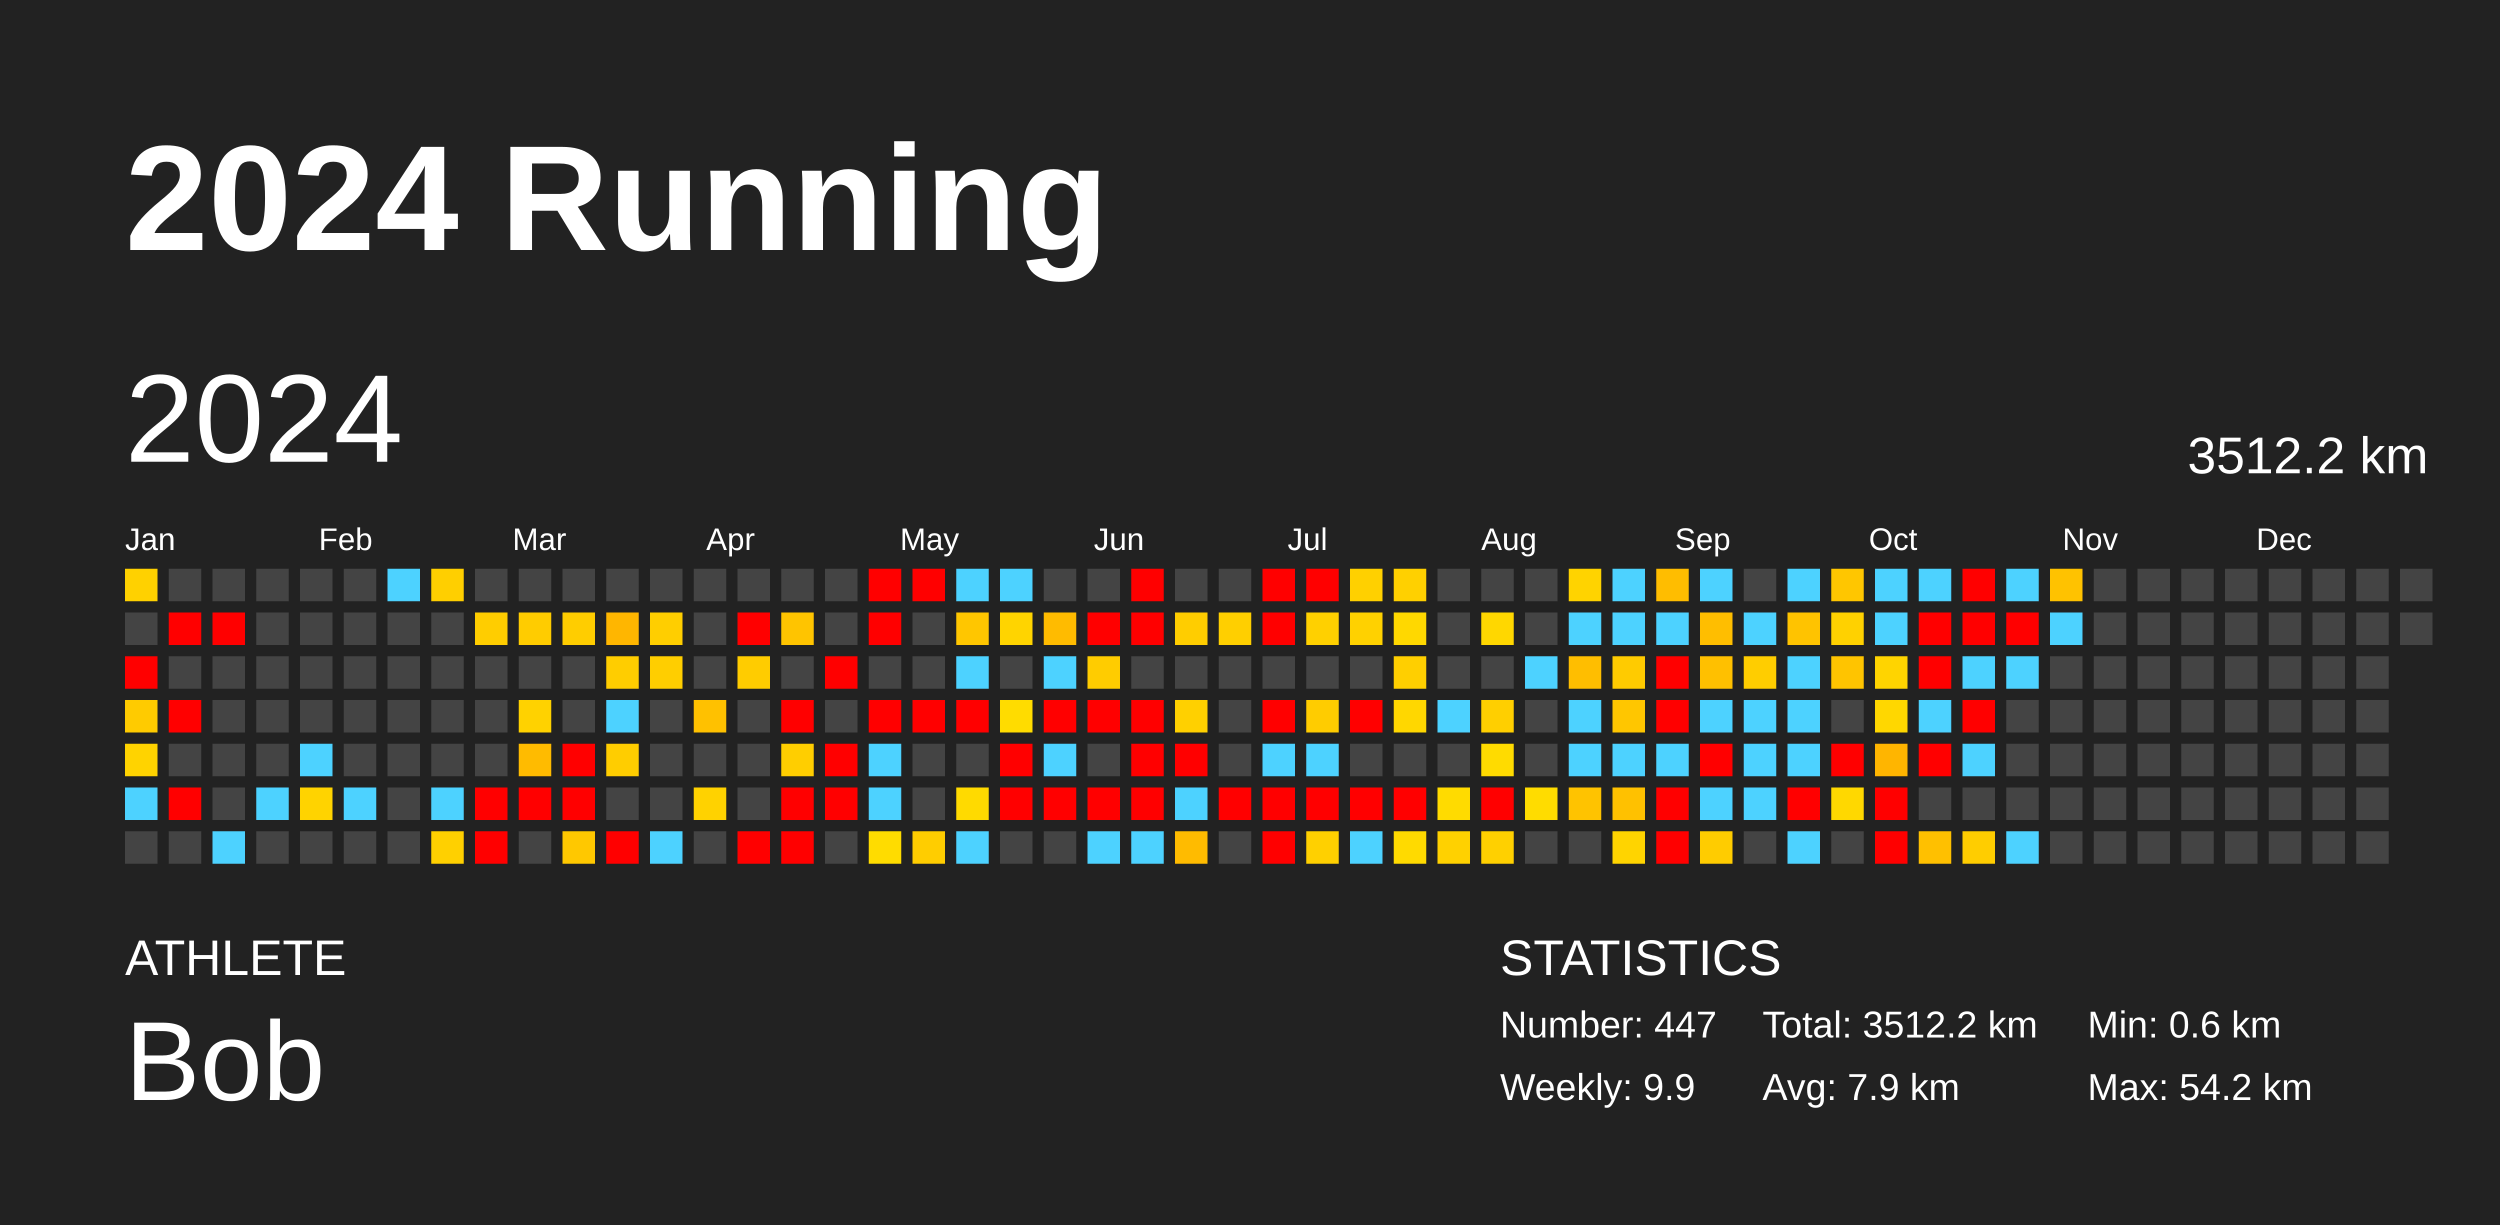
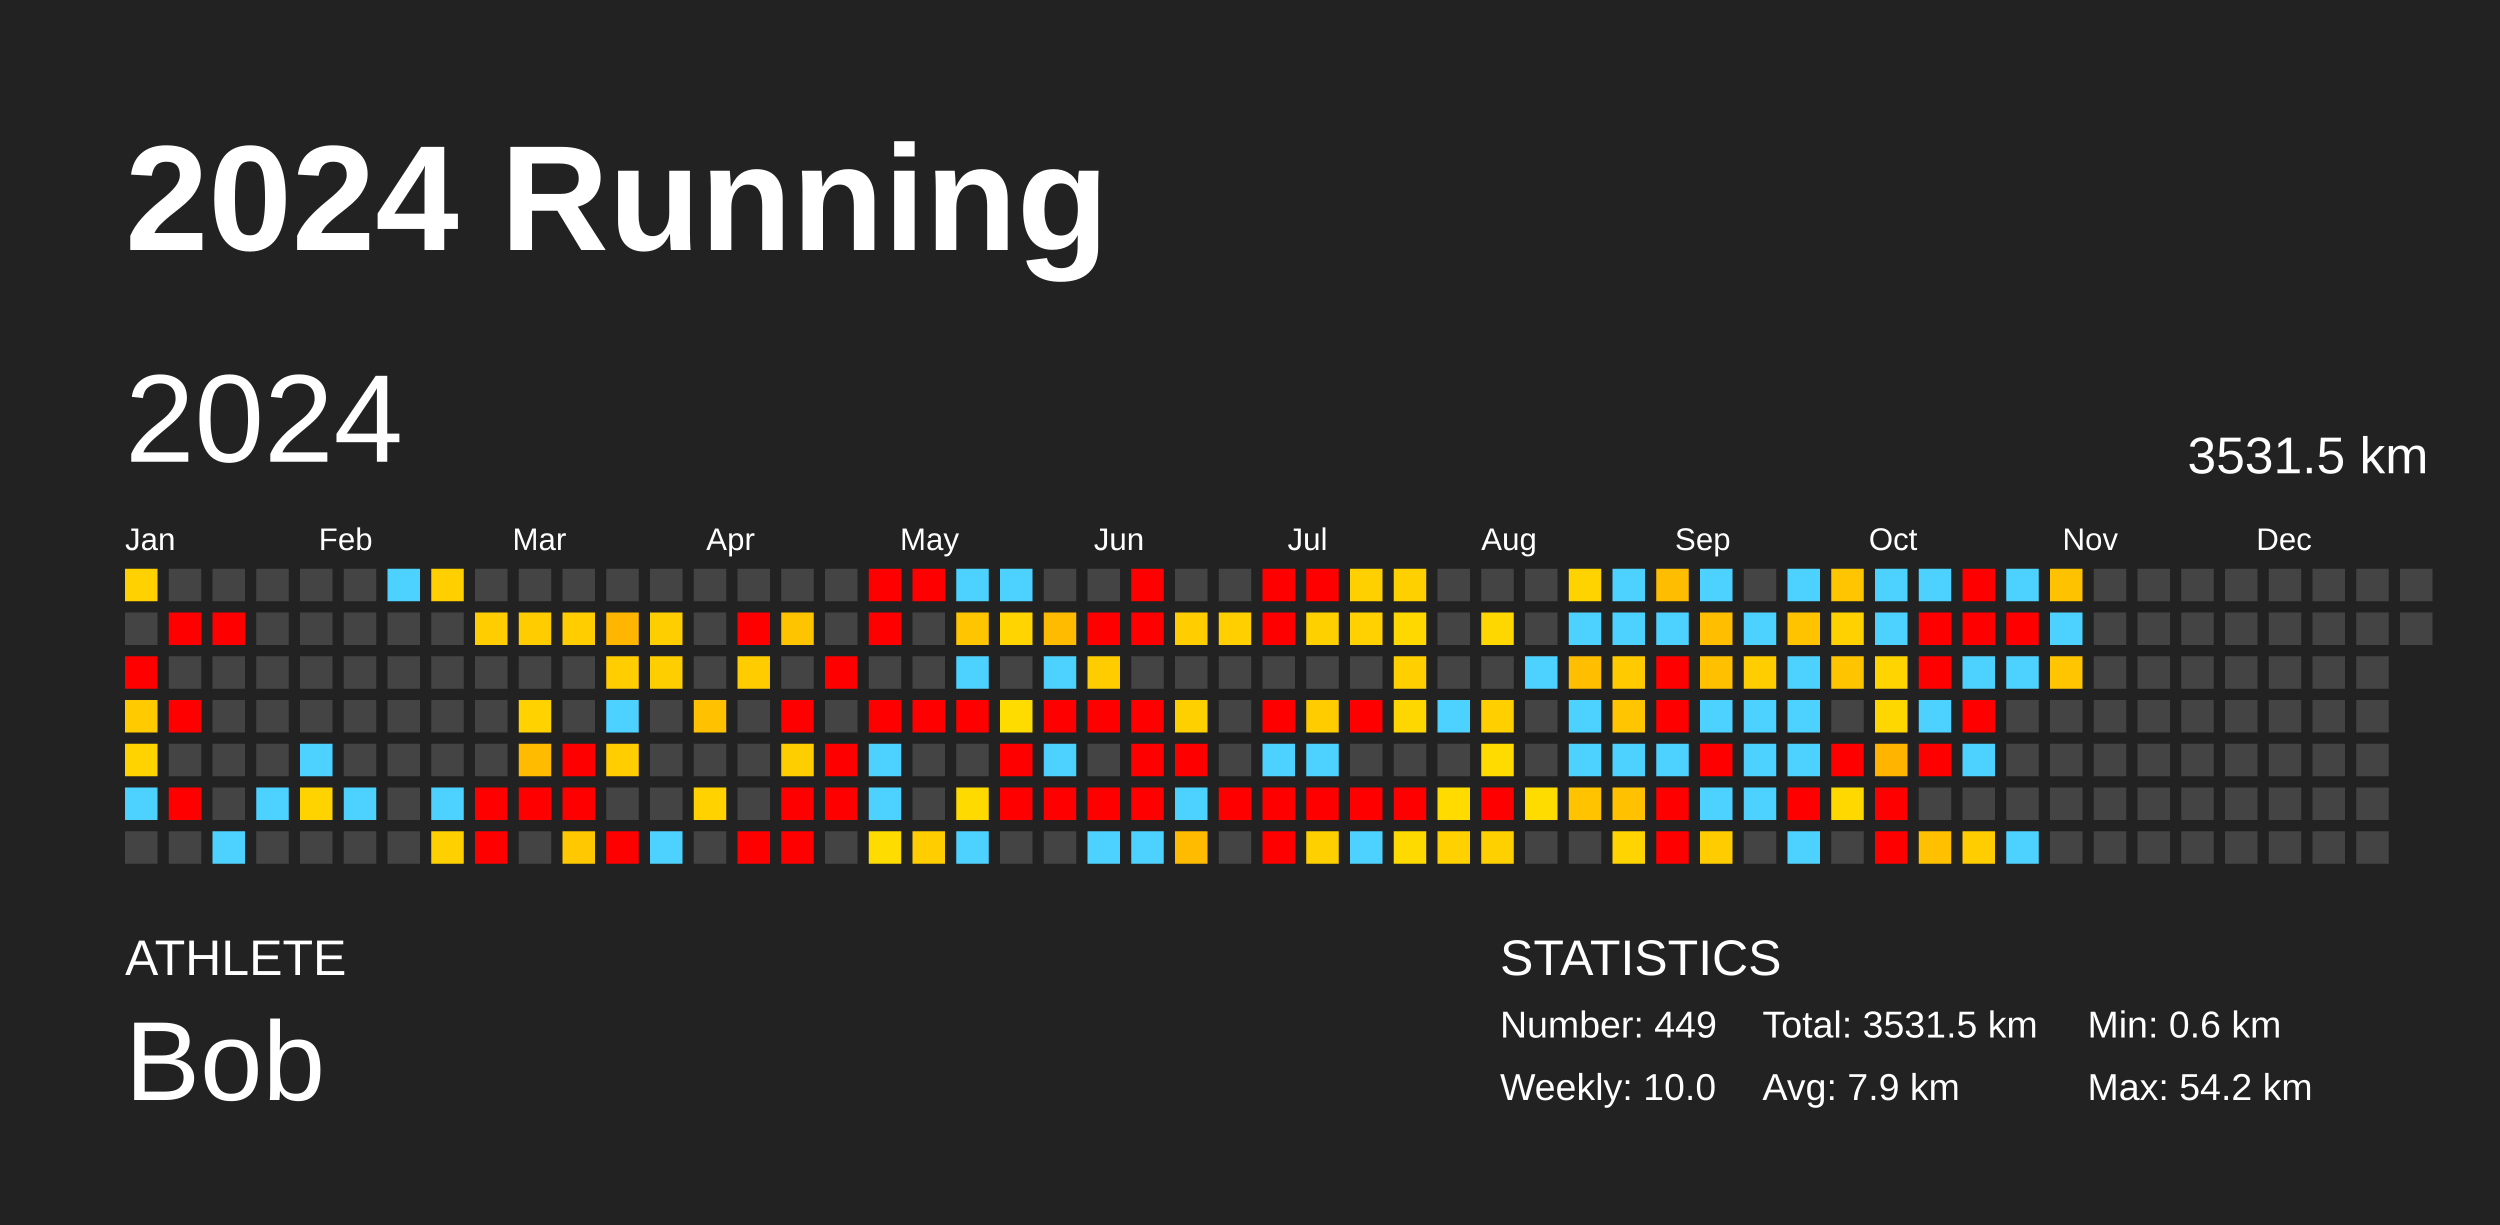
<svg xmlns="http://www.w3.org/2000/svg" baseProfile="full" height="98mm" version="1.1" viewBox="0,0,200,98" width="200mm">
  <defs />
  <rect fill="#222222" height="98" width="200" x="0" y="0" />
  <text fill="#FFFFFF" style="font-size:12px; font-family:Arial; font-weight:bold;" x="10" y="20">2024 Running</text>
  <text fill="#FFFFFF" style="font-size:4px; font-family:Arial" x="10" y="78">ATHLETE</text>
  <text fill="#FFFFFF" style="font-size:9px; font-family:Arial" x="10" y="88">Bob</text>
  <text fill="#FFFFFF" style="font-size:4px; font-family:Arial" x="120" y="78">STATISTICS</text>
-   <text fill="#FFFFFF" style="font-size:3px; font-family:Arial" x="120" y="83">Number: 447</text>
-   <text fill="#FFFFFF" style="font-size:3px; font-family:Arial" x="120" y="88">Weekly: 9.9</text>
-   <text fill="#FFFFFF" style="font-size:3px; font-family:Arial" x="141" y="83">Total: 3512.2 km</text>
+   <text fill="#FFFFFF" style="font-size:3px; font-family:Arial" x="120" y="83">Number: 449</text>
+   <text fill="#FFFFFF" style="font-size:3px; font-family:Arial" x="120" y="88">Weekly: 10.0</text>
+   <text fill="#FFFFFF" style="font-size:3px; font-family:Arial" x="141" y="83">Total: 3531.5 km</text>
  <text fill="#FFFFFF" style="font-size:3px; font-family:Arial" x="141" y="88">Avg: 7.9 km</text>
  <text fill="#FFFFFF" style="font-size:3px; font-family:Arial" x="167" y="83">Min: 0.6 km</text>
  <text fill="#FFFFFF" style="font-size:3px; font-family:Arial" x="167" y="88">Max: 54.2 km</text>
  <text dominant-baseline="hanging" fill="#FFFFFF" style="font-size:10.0px; font-family:Arial;" x="10" y="30">2024</text>
-   <text dominant-baseline="hanging" fill="#FFFFFF" style="font-size:4.125px; font-family:Arial;" x="175" y="35">3512.2 km</text>
+   <text dominant-baseline="hanging" fill="#FFFFFF" style="font-size:4.125px; font-family:Arial;" x="175" y="35">3531.5 km</text>
  <text fill="#FFFFFF" style="font-size:2.5px; font-family:Arial" x="10.0" y="44">Jan</text>
  <text fill="#FFFFFF" style="font-size:2.5px; font-family:Arial" x="25.5" y="44">Feb</text>
  <text fill="#FFFFFF" style="font-size:2.5px; font-family:Arial" x="41.0" y="44">Mar</text>
  <text fill="#FFFFFF" style="font-size:2.5px; font-family:Arial" x="56.5" y="44">Apr</text>
  <text fill="#FFFFFF" style="font-size:2.5px; font-family:Arial" x="72.0" y="44">May</text>
  <text fill="#FFFFFF" style="font-size:2.5px; font-family:Arial" x="87.5" y="44">Jun</text>
  <text fill="#FFFFFF" style="font-size:2.5px; font-family:Arial" x="103.0" y="44">Jul</text>
  <text fill="#FFFFFF" style="font-size:2.5px; font-family:Arial" x="118.5" y="44">Aug</text>
  <text fill="#FFFFFF" style="font-size:2.5px; font-family:Arial" x="134.0" y="44">Sep</text>
  <text fill="#FFFFFF" style="font-size:2.5px; font-family:Arial" x="149.5" y="44">Oct</text>
  <text fill="#FFFFFF" style="font-size:2.5px; font-family:Arial" x="165.0" y="44">Nov</text>
  <text fill="#FFFFFF" style="font-size:2.5px; font-family:Arial" x="180.5" y="44">Dec</text>
  <rect fill="#ffd100" height="2.6" width="2.6" x="10.0" y="45.5" />
  <rect fill="#444444" height="2.6" width="2.6" x="10.0" y="49.0" />
  <rect fill="red" height="2.6" width="2.6" x="10.0" y="52.5" />
  <rect fill="#ffcb00" height="2.6" width="2.6" x="10.0" y="56.0" />
  <rect fill="#ffd300" height="2.6" width="2.6" x="10.0" y="59.5" />
  <rect fill="#4dd2ff" height="2.6" width="2.6" x="10.0" y="63.0" />
  <rect fill="#444444" height="2.6" width="2.6" x="10.0" y="66.5" />
  <rect fill="#444444" height="2.6" width="2.6" x="13.5" y="45.5" />
  <rect fill="red" height="2.6" width="2.6" x="13.5" y="49.0" />
  <rect fill="#444444" height="2.6" width="2.6" x="13.5" y="52.5" />
  <rect fill="red" height="2.6" width="2.6" x="13.5" y="56.0" />
  <rect fill="#444444" height="2.6" width="2.6" x="13.5" y="59.5" />
  <rect fill="red" height="2.6" width="2.6" x="13.5" y="63.0" />
  <rect fill="#444444" height="2.6" width="2.6" x="13.5" y="66.5" />
  <rect fill="#444444" height="2.6" width="2.6" x="17.0" y="45.5" />
  <rect fill="red" height="2.6" width="2.6" x="17.0" y="49.0" />
  <rect fill="#444444" height="2.6" width="2.6" x="17.0" y="52.5" />
  <rect fill="#444444" height="2.6" width="2.6" x="17.0" y="56.0" />
  <rect fill="#444444" height="2.6" width="2.6" x="17.0" y="59.5" />
  <rect fill="#444444" height="2.6" width="2.6" x="17.0" y="63.0" />
  <rect fill="#4dd2ff" height="2.6" width="2.6" x="17.0" y="66.5" />
  <rect fill="#444444" height="2.6" width="2.6" x="20.5" y="45.5" />
  <rect fill="#444444" height="2.6" width="2.6" x="20.5" y="49.0" />
  <rect fill="#444444" height="2.6" width="2.6" x="20.5" y="52.5" />
  <rect fill="#444444" height="2.6" width="2.6" x="20.5" y="56.0" />
  <rect fill="#444444" height="2.6" width="2.6" x="20.5" y="59.5" />
  <rect fill="#4dd2ff" height="2.6" width="2.6" x="20.5" y="63.0" />
  <rect fill="#444444" height="2.6" width="2.6" x="20.5" y="66.5" />
  <rect fill="#444444" height="2.6" width="2.6" x="24.0" y="45.5" />
  <rect fill="#444444" height="2.6" width="2.6" x="24.0" y="49.0" />
  <rect fill="#444444" height="2.6" width="2.6" x="24.0" y="52.5" />
  <rect fill="#444444" height="2.6" width="2.6" x="24.0" y="56.0" />
  <rect fill="#4dd2ff" height="2.6" width="2.6" x="24.0" y="59.5" />
  <rect fill="#ffd300" height="2.6" width="2.6" x="24.0" y="63.0" />
  <rect fill="#444444" height="2.6" width="2.6" x="24.0" y="66.5" />
  <rect fill="#444444" height="2.6" width="2.6" x="27.5" y="45.5" />
  <rect fill="#444444" height="2.6" width="2.6" x="27.5" y="49.0" />
  <rect fill="#444444" height="2.6" width="2.6" x="27.5" y="52.5" />
  <rect fill="#444444" height="2.6" width="2.6" x="27.5" y="56.0" />
  <rect fill="#444444" height="2.6" width="2.6" x="27.5" y="59.5" />
  <rect fill="#4dd2ff" height="2.6" width="2.6" x="27.5" y="63.0" />
  <rect fill="#444444" height="2.6" width="2.6" x="27.5" y="66.5" />
  <rect fill="#4dd2ff" height="2.6" width="2.6" x="31.0" y="45.5" />
  <rect fill="#444444" height="2.6" width="2.6" x="31.0" y="49.0" />
  <rect fill="#444444" height="2.6" width="2.6" x="31.0" y="52.5" />
  <rect fill="#444444" height="2.6" width="2.6" x="31.0" y="56.0" />
  <rect fill="#444444" height="2.6" width="2.6" x="31.0" y="59.5" />
  <rect fill="#444444" height="2.6" width="2.6" x="31.0" y="63.0" />
  <rect fill="#444444" height="2.6" width="2.6" x="31.0" y="66.5" />
  <rect fill="#ffcf00" height="2.6" width="2.6" x="34.5" y="45.5" />
  <rect fill="#444444" height="2.6" width="2.6" x="34.5" y="49.0" />
  <rect fill="#444444" height="2.6" width="2.6" x="34.5" y="52.5" />
  <rect fill="#444444" height="2.6" width="2.6" x="34.5" y="56.0" />
  <rect fill="#444444" height="2.6" width="2.6" x="34.5" y="59.5" />
  <rect fill="#4dd2ff" height="2.6" width="2.6" x="34.5" y="63.0" />
  <rect fill="#ffd000" height="2.6" width="2.6" x="34.5" y="66.5" />
  <rect fill="#444444" height="2.6" width="2.6" x="38.0" y="45.5" />
  <rect fill="#ffcd00" height="2.6" width="2.6" x="38.0" y="49.0" />
  <rect fill="#444444" height="2.6" width="2.6" x="38.0" y="52.5" />
  <rect fill="#444444" height="2.6" width="2.6" x="38.0" y="56.0" />
  <rect fill="#444444" height="2.6" width="2.6" x="38.0" y="59.5" />
  <rect fill="red" height="2.6" width="2.6" x="38.0" y="63.0" />
  <rect fill="red" height="2.6" width="2.6" x="38.0" y="66.5" />
  <rect fill="#444444" height="2.6" width="2.6" x="41.5" y="45.5" />
  <rect fill="#ffcc00" height="2.6" width="2.6" x="41.5" y="49.0" />
  <rect fill="#444444" height="2.6" width="2.6" x="41.5" y="52.5" />
  <rect fill="#ffd200" height="2.6" width="2.6" x="41.5" y="56.0" />
  <rect fill="#ffbb00" height="2.6" width="2.6" x="41.5" y="59.5" />
  <rect fill="red" height="2.6" width="2.6" x="41.5" y="63.0" />
  <rect fill="#444444" height="2.6" width="2.6" x="41.5" y="66.5" />
  <rect fill="#444444" height="2.6" width="2.6" x="45.0" y="45.5" />
  <rect fill="#ffcd00" height="2.6" width="2.6" x="45.0" y="49.0" />
  <rect fill="#444444" height="2.6" width="2.6" x="45.0" y="52.5" />
  <rect fill="#444444" height="2.6" width="2.6" x="45.0" y="56.0" />
  <rect fill="red" height="2.6" width="2.6" x="45.0" y="59.5" />
  <rect fill="red" height="2.6" width="2.6" x="45.0" y="63.0" />
  <rect fill="#ffc800" height="2.6" width="2.6" x="45.0" y="66.5" />
  <rect fill="#444444" height="2.6" width="2.6" x="48.5" y="45.5" />
  <rect fill="#ffb600" height="2.6" width="2.6" x="48.5" y="49.0" />
  <rect fill="#ffcd00" height="2.6" width="2.6" x="48.5" y="52.5" />
  <rect fill="#4dd2ff" height="2.6" width="2.6" x="48.5" y="56.0" />
  <rect fill="#ffcd00" height="2.6" width="2.6" x="48.5" y="59.5" />
  <rect fill="#444444" height="2.6" width="2.6" x="48.5" y="63.0" />
  <rect fill="red" height="2.6" width="2.6" x="48.5" y="66.5" />
  <rect fill="#444444" height="2.6" width="2.6" x="52.0" y="45.5" />
  <rect fill="#ffce00" height="2.6" width="2.6" x="52.0" y="49.0" />
  <rect fill="#ffce00" height="2.6" width="2.6" x="52.0" y="52.5" />
  <rect fill="#444444" height="2.6" width="2.6" x="52.0" y="56.0" />
  <rect fill="#444444" height="2.6" width="2.6" x="52.0" y="59.5" />
  <rect fill="#444444" height="2.6" width="2.6" x="52.0" y="63.0" />
  <rect fill="#4dd2ff" height="2.6" width="2.6" x="52.0" y="66.5" />
  <rect fill="#444444" height="2.6" width="2.6" x="55.5" y="45.5" />
  <rect fill="#444444" height="2.6" width="2.6" x="55.5" y="49.0" />
  <rect fill="#444444" height="2.6" width="2.6" x="55.5" y="52.5" />
  <rect fill="#ffc100" height="2.6" width="2.6" x="55.5" y="56.0" />
  <rect fill="#444444" height="2.6" width="2.6" x="55.5" y="59.5" />
  <rect fill="#ffd200" height="2.6" width="2.6" x="55.5" y="63.0" />
  <rect fill="#444444" height="2.6" width="2.6" x="55.5" y="66.5" />
  <rect fill="#444444" height="2.6" width="2.6" x="59.0" y="45.5" />
  <rect fill="red" height="2.6" width="2.6" x="59.0" y="49.0" />
  <rect fill="#ffcc00" height="2.6" width="2.6" x="59.0" y="52.5" />
  <rect fill="#444444" height="2.6" width="2.6" x="59.0" y="56.0" />
  <rect fill="#444444" height="2.6" width="2.6" x="59.0" y="59.5" />
  <rect fill="#444444" height="2.6" width="2.6" x="59.0" y="63.0" />
  <rect fill="red" height="2.6" width="2.6" x="59.0" y="66.5" />
  <rect fill="#444444" height="2.6" width="2.6" x="62.5" y="45.5" />
  <rect fill="#ffc400" height="2.6" width="2.6" x="62.5" y="49.0" />
  <rect fill="#444444" height="2.6" width="2.6" x="62.5" y="52.5" />
  <rect fill="red" height="2.6" width="2.6" x="62.5" y="56.0" />
  <rect fill="#ffce00" height="2.6" width="2.6" x="62.5" y="59.5" />
  <rect fill="red" height="2.6" width="2.6" x="62.5" y="63.0" />
  <rect fill="red" height="2.6" width="2.6" x="62.5" y="66.5" />
  <rect fill="#444444" height="2.6" width="2.6" x="66.0" y="45.5" />
  <rect fill="#444444" height="2.6" width="2.6" x="66.0" y="49.0" />
  <rect fill="red" height="2.6" width="2.6" x="66.0" y="52.5" />
  <rect fill="#444444" height="2.6" width="2.6" x="66.0" y="56.0" />
  <rect fill="red" height="2.6" width="2.6" x="66.0" y="59.5" />
  <rect fill="red" height="2.6" width="2.6" x="66.0" y="63.0" />
  <rect fill="#444444" height="2.6" width="2.6" x="66.0" y="66.5" />
  <rect fill="red" height="2.6" width="2.6" x="69.5" y="45.5" />
  <rect fill="red" height="2.6" width="2.6" x="69.5" y="49.0" />
  <rect fill="#444444" height="2.6" width="2.6" x="69.5" y="52.5" />
  <rect fill="red" height="2.6" width="2.6" x="69.5" y="56.0" />
  <rect fill="#4dd2ff" height="2.6" width="2.6" x="69.5" y="59.5" />
  <rect fill="#4dd2ff" height="2.6" width="2.6" x="69.5" y="63.0" />
  <rect fill="#ffdc00" height="2.6" width="2.6" x="69.5" y="66.5" />
  <rect fill="red" height="2.6" width="2.6" x="73.0" y="45.5" />
  <rect fill="#444444" height="2.6" width="2.6" x="73.0" y="49.0" />
  <rect fill="#444444" height="2.6" width="2.6" x="73.0" y="52.5" />
  <rect fill="red" height="2.6" width="2.6" x="73.0" y="56.0" />
  <rect fill="#444444" height="2.6" width="2.6" x="73.0" y="59.5" />
  <rect fill="#444444" height="2.6" width="2.6" x="73.0" y="63.0" />
  <rect fill="#ffcd00" height="2.6" width="2.6" x="73.0" y="66.5" />
  <rect fill="#4dd2ff" height="2.6" width="2.6" x="76.5" y="45.5" />
  <rect fill="#ffc600" height="2.6" width="2.6" x="76.5" y="49.0" />
  <rect fill="#4dd2ff" height="2.6" width="2.6" x="76.5" y="52.5" />
  <rect fill="red" height="2.6" width="2.6" x="76.5" y="56.0" />
  <rect fill="#444444" height="2.6" width="2.6" x="76.5" y="59.5" />
  <rect fill="#ffda00" height="2.6" width="2.6" x="76.5" y="63.0" />
  <rect fill="#4dd2ff" height="2.6" width="2.6" x="76.5" y="66.5" />
  <rect fill="#4dd2ff" height="2.6" width="2.6" x="80.0" y="45.5" />
  <rect fill="#ffd400" height="2.6" width="2.6" x="80.0" y="49.0" />
  <rect fill="#444444" height="2.6" width="2.6" x="80.0" y="52.5" />
  <rect fill="#ffdc00" height="2.6" width="2.6" x="80.0" y="56.0" />
  <rect fill="red" height="2.6" width="2.6" x="80.0" y="59.5" />
  <rect fill="red" height="2.6" width="2.6" x="80.0" y="63.0" />
  <rect fill="#444444" height="2.6" width="2.6" x="80.0" y="66.5" />
  <rect fill="#444444" height="2.6" width="2.6" x="83.5" y="45.5" />
  <rect fill="#ffbb00" height="2.6" width="2.6" x="83.5" y="49.0" />
  <rect fill="#4dd2ff" height="2.6" width="2.6" x="83.5" y="52.5" />
  <rect fill="red" height="2.6" width="2.6" x="83.5" y="56.0" />
  <rect fill="#4dd2ff" height="2.6" width="2.6" x="83.5" y="59.5" />
  <rect fill="red" height="2.6" width="2.6" x="83.5" y="63.0" />
  <rect fill="#444444" height="2.6" width="2.6" x="83.5" y="66.5" />
  <rect fill="#444444" height="2.6" width="2.6" x="87.0" y="45.5" />
  <rect fill="red" height="2.6" width="2.6" x="87.0" y="49.0" />
  <rect fill="#ffcc00" height="2.6" width="2.6" x="87.0" y="52.5" />
  <rect fill="red" height="2.6" width="2.6" x="87.0" y="56.0" />
  <rect fill="#444444" height="2.6" width="2.6" x="87.0" y="59.5" />
  <rect fill="red" height="2.6" width="2.6" x="87.0" y="63.0" />
  <rect fill="#4dd2ff" height="2.6" width="2.6" x="87.0" y="66.5" />
  <rect fill="red" height="2.6" width="2.6" x="90.5" y="45.5" />
  <rect fill="red" height="2.6" width="2.6" x="90.5" y="49.0" />
  <rect fill="#444444" height="2.6" width="2.6" x="90.5" y="52.5" />
  <rect fill="red" height="2.6" width="2.6" x="90.5" y="56.0" />
  <rect fill="red" height="2.6" width="2.6" x="90.5" y="59.5" />
  <rect fill="red" height="2.6" width="2.6" x="90.5" y="63.0" />
  <rect fill="#4dd2ff" height="2.6" width="2.6" x="90.5" y="66.5" />
  <rect fill="#444444" height="2.6" width="2.6" x="94.0" y="45.5" />
  <rect fill="#ffcd00" height="2.6" width="2.6" x="94.0" y="49.0" />
  <rect fill="#444444" height="2.6" width="2.6" x="94.0" y="52.5" />
  <rect fill="#ffd000" height="2.6" width="2.6" x="94.0" y="56.0" />
  <rect fill="red" height="2.6" width="2.6" x="94.0" y="59.5" />
  <rect fill="#4dd2ff" height="2.6" width="2.6" x="94.0" y="63.0" />
  <rect fill="#ffbb00" height="2.6" width="2.6" x="94.0" y="66.5" />
  <rect fill="#444444" height="2.6" width="2.6" x="97.5" y="45.5" />
  <rect fill="#ffcf00" height="2.6" width="2.6" x="97.5" y="49.0" />
  <rect fill="#444444" height="2.6" width="2.6" x="97.5" y="52.5" />
  <rect fill="#444444" height="2.6" width="2.6" x="97.5" y="56.0" />
  <rect fill="#444444" height="2.6" width="2.6" x="97.5" y="59.5" />
  <rect fill="red" height="2.6" width="2.6" x="97.5" y="63.0" />
  <rect fill="#444444" height="2.6" width="2.6" x="97.5" y="66.5" />
  <rect fill="red" height="2.6" width="2.6" x="101.0" y="45.5" />
  <rect fill="red" height="2.6" width="2.6" x="101.0" y="49.0" />
  <rect fill="#444444" height="2.6" width="2.6" x="101.0" y="52.5" />
  <rect fill="red" height="2.6" width="2.6" x="101.0" y="56.0" />
  <rect fill="#4dd2ff" height="2.6" width="2.6" x="101.0" y="59.5" />
  <rect fill="red" height="2.6" width="2.6" x="101.0" y="63.0" />
  <rect fill="red" height="2.6" width="2.6" x="101.0" y="66.5" />
  <rect fill="red" height="2.6" width="2.6" x="104.5" y="45.5" />
  <rect fill="#ffd000" height="2.6" width="2.6" x="104.5" y="49.0" />
  <rect fill="#444444" height="2.6" width="2.6" x="104.5" y="52.5" />
  <rect fill="#ffcc00" height="2.6" width="2.6" x="104.5" y="56.0" />
  <rect fill="#4dd2ff" height="2.6" width="2.6" x="104.5" y="59.5" />
  <rect fill="red" height="2.6" width="2.6" x="104.5" y="63.0" />
  <rect fill="#ffd000" height="2.6" width="2.6" x="104.5" y="66.5" />
  <rect fill="#ffd000" height="2.6" width="2.6" x="108.0" y="45.5" />
  <rect fill="#ffd100" height="2.6" width="2.6" x="108.0" y="49.0" />
  <rect fill="#444444" height="2.6" width="2.6" x="108.0" y="52.5" />
  <rect fill="red" height="2.6" width="2.6" x="108.0" y="56.0" />
  <rect fill="#444444" height="2.6" width="2.6" x="108.0" y="59.5" />
  <rect fill="red" height="2.6" width="2.6" x="108.0" y="63.0" />
  <rect fill="#4dd2ff" height="2.6" width="2.6" x="108.0" y="66.5" />
  <rect fill="#ffd000" height="2.6" width="2.6" x="111.5" y="45.5" />
  <rect fill="#ffd800" height="2.6" width="2.6" x="111.5" y="49.0" />
  <rect fill="#ffcf00" height="2.6" width="2.6" x="111.5" y="52.5" />
  <rect fill="#ffd700" height="2.6" width="2.6" x="111.5" y="56.0" />
  <rect fill="#444444" height="2.6" width="2.6" x="111.5" y="59.5" />
  <rect fill="red" height="2.6" width="2.6" x="111.5" y="63.0" />
  <rect fill="#ffda00" height="2.6" width="2.6" x="111.5" y="66.5" />
  <rect fill="#444444" height="2.6" width="2.6" x="115.0" y="45.5" />
  <rect fill="#444444" height="2.6" width="2.6" x="115.0" y="49.0" />
  <rect fill="#444444" height="2.6" width="2.6" x="115.0" y="52.5" />
  <rect fill="#4dd2ff" height="2.6" width="2.6" x="115.0" y="56.0" />
  <rect fill="#444444" height="2.6" width="2.6" x="115.0" y="59.5" />
  <rect fill="#ffdb00" height="2.6" width="2.6" x="115.0" y="63.0" />
  <rect fill="#ffd100" height="2.6" width="2.6" x="115.0" y="66.5" />
  <rect fill="#444444" height="2.6" width="2.6" x="118.5" y="45.5" />
  <rect fill="#ffd700" height="2.6" width="2.6" x="118.5" y="49.0" />
  <rect fill="#444444" height="2.6" width="2.6" x="118.5" y="52.5" />
  <rect fill="#ffcf00" height="2.6" width="2.6" x="118.5" y="56.0" />
  <rect fill="#ffdb00" height="2.6" width="2.6" x="118.5" y="59.5" />
  <rect fill="red" height="2.6" width="2.6" x="118.5" y="63.0" />
  <rect fill="#ffd000" height="2.6" width="2.6" x="118.5" y="66.5" />
  <rect fill="#444444" height="2.6" width="2.6" x="122.0" y="45.5" />
  <rect fill="#444444" height="2.6" width="2.6" x="122.0" y="49.0" />
  <rect fill="#4dd2ff" height="2.6" width="2.6" x="122.0" y="52.5" />
  <rect fill="#444444" height="2.6" width="2.6" x="122.0" y="56.0" />
  <rect fill="#444444" height="2.6" width="2.6" x="122.0" y="59.5" />
  <rect fill="#ffdc00" height="2.6" width="2.6" x="122.0" y="63.0" />
  <rect fill="#444444" height="2.6" width="2.6" x="122.0" y="66.5" />
  <rect fill="#ffd300" height="2.6" width="2.6" x="125.5" y="45.5" />
  <rect fill="#4dd2ff" height="2.6" width="2.6" x="125.5" y="49.0" />
  <rect fill="#ffbe00" height="2.6" width="2.6" x="125.5" y="52.5" />
  <rect fill="#4dd2ff" height="2.6" width="2.6" x="125.5" y="56.0" />
  <rect fill="#4dd2ff" height="2.6" width="2.6" x="125.5" y="59.5" />
  <rect fill="#ffc300" height="2.6" width="2.6" x="125.5" y="63.0" />
  <rect fill="#444444" height="2.6" width="2.6" x="125.5" y="66.5" />
  <rect fill="#4dd2ff" height="2.6" width="2.6" x="129.0" y="45.5" />
  <rect fill="#4dd2ff" height="2.6" width="2.6" x="129.0" y="49.0" />
  <rect fill="#ffcb00" height="2.6" width="2.6" x="129.0" y="52.5" />
  <rect fill="#ffc600" height="2.6" width="2.6" x="129.0" y="56.0" />
  <rect fill="#4dd2ff" height="2.6" width="2.6" x="129.0" y="59.5" />
  <rect fill="#ffc100" height="2.6" width="2.6" x="129.0" y="63.0" />
  <rect fill="#ffd400" height="2.6" width="2.6" x="129.0" y="66.5" />
  <rect fill="#ffbd00" height="2.6" width="2.6" x="132.5" y="45.5" />
  <rect fill="#4dd2ff" height="2.6" width="2.6" x="132.5" y="49.0" />
  <rect fill="red" height="2.6" width="2.6" x="132.5" y="52.5" />
  <rect fill="red" height="2.6" width="2.6" x="132.5" y="56.0" />
  <rect fill="#4dd2ff" height="2.6" width="2.6" x="132.5" y="59.5" />
  <rect fill="red" height="2.6" width="2.6" x="132.5" y="63.0" />
  <rect fill="red" height="2.6" width="2.6" x="132.5" y="66.5" />
  <rect fill="#4dd2ff" height="2.6" width="2.6" x="136.0" y="45.5" />
  <rect fill="#ffbe00" height="2.6" width="2.6" x="136.0" y="49.0" />
  <rect fill="#ffc000" height="2.6" width="2.6" x="136.0" y="52.5" />
  <rect fill="#4dd2ff" height="2.6" width="2.6" x="136.0" y="56.0" />
  <rect fill="red" height="2.6" width="2.6" x="136.0" y="59.5" />
  <rect fill="#4dd2ff" height="2.6" width="2.6" x="136.0" y="63.0" />
  <rect fill="#ffcc00" height="2.6" width="2.6" x="136.0" y="66.5" />
  <rect fill="#444444" height="2.6" width="2.6" x="139.5" y="45.5" />
  <rect fill="#4dd2ff" height="2.6" width="2.6" x="139.5" y="49.0" />
  <rect fill="#ffcd00" height="2.6" width="2.6" x="139.5" y="52.5" />
  <rect fill="#4dd2ff" height="2.6" width="2.6" x="139.5" y="56.0" />
  <rect fill="#4dd2ff" height="2.6" width="2.6" x="139.5" y="59.5" />
  <rect fill="#4dd2ff" height="2.6" width="2.6" x="139.5" y="63.0" />
  <rect fill="#444444" height="2.6" width="2.6" x="139.5" y="66.5" />
  <rect fill="#4dd2ff" height="2.6" width="2.6" x="143.0" y="45.5" />
  <rect fill="#ffc300" height="2.6" width="2.6" x="143.0" y="49.0" />
  <rect fill="#4dd2ff" height="2.6" width="2.6" x="143.0" y="52.5" />
  <rect fill="#4dd2ff" height="2.6" width="2.6" x="143.0" y="56.0" />
  <rect fill="#4dd2ff" height="2.6" width="2.6" x="143.0" y="59.5" />
  <rect fill="red" height="2.6" width="2.6" x="143.0" y="63.0" />
  <rect fill="#4dd2ff" height="2.6" width="2.6" x="143.0" y="66.5" />
  <rect fill="#ffc600" height="2.6" width="2.6" x="146.5" y="45.5" />
  <rect fill="#ffd100" height="2.6" width="2.6" x="146.5" y="49.0" />
  <rect fill="#ffc400" height="2.6" width="2.6" x="146.5" y="52.5" />
  <rect fill="#444444" height="2.6" width="2.6" x="146.5" y="56.0" />
  <rect fill="red" height="2.6" width="2.6" x="146.5" y="59.5" />
  <rect fill="#ffd800" height="2.6" width="2.6" x="146.5" y="63.0" />
  <rect fill="#444444" height="2.6" width="2.6" x="146.5" y="66.5" />
  <rect fill="#4dd2ff" height="2.6" width="2.6" x="150.0" y="45.5" />
  <rect fill="#4dd2ff" height="2.6" width="2.6" x="150.0" y="49.0" />
  <rect fill="#ffd400" height="2.6" width="2.6" x="150.0" y="52.5" />
  <rect fill="#ffd700" height="2.6" width="2.6" x="150.0" y="56.0" />
  <rect fill="#ffb500" height="2.6" width="2.6" x="150.0" y="59.5" />
  <rect fill="red" height="2.6" width="2.6" x="150.0" y="63.0" />
  <rect fill="red" height="2.6" width="2.6" x="150.0" y="66.5" />
  <rect fill="#4dd2ff" height="2.6" width="2.6" x="153.5" y="45.5" />
  <rect fill="red" height="2.6" width="2.6" x="153.5" y="49.0" />
  <rect fill="red" height="2.6" width="2.6" x="153.5" y="52.5" />
  <rect fill="#4dd2ff" height="2.6" width="2.6" x="153.5" y="56.0" />
  <rect fill="red" height="2.6" width="2.6" x="153.5" y="59.5" />
  <rect fill="#444444" height="2.6" width="2.6" x="153.5" y="63.0" />
  <rect fill="#ffc000" height="2.6" width="2.6" x="153.5" y="66.5" />
  <rect fill="red" height="2.6" width="2.6" x="157.0" y="45.5" />
  <rect fill="red" height="2.6" width="2.6" x="157.0" y="49.0" />
  <rect fill="#4dd2ff" height="2.6" width="2.6" x="157.0" y="52.5" />
  <rect fill="red" height="2.6" width="2.6" x="157.0" y="56.0" />
  <rect fill="#4dd2ff" height="2.6" width="2.6" x="157.0" y="59.5" />
  <rect fill="#444444" height="2.6" width="2.6" x="157.0" y="63.0" />
  <rect fill="#ffcd00" height="2.6" width="2.6" x="157.0" y="66.5" />
  <rect fill="#4dd2ff" height="2.6" width="2.6" x="160.5" y="45.5" />
  <rect fill="red" height="2.6" width="2.6" x="160.5" y="49.0" />
  <rect fill="#4dd2ff" height="2.6" width="2.6" x="160.5" y="52.5" />
  <rect fill="#444444" height="2.6" width="2.6" x="160.5" y="56.0" />
  <rect fill="#444444" height="2.6" width="2.6" x="160.5" y="59.5" />
  <rect fill="#444444" height="2.6" width="2.6" x="160.5" y="63.0" />
  <rect fill="#4dd2ff" height="2.6" width="2.6" x="160.5" y="66.5" />
  <rect fill="#ffc200" height="2.6" width="2.6" x="164.0" y="45.5" />
  <rect fill="#4dd2ff" height="2.6" width="2.6" x="164.0" y="49.0" />
-   <rect fill="#444444" height="2.6" width="2.6" x="164.0" y="52.5" />
+   <rect fill="#ffc600" height="2.6" width="2.6" x="164.0" y="52.5" />
  <rect fill="#444444" height="2.6" width="2.6" x="164.0" y="56.0" />
  <rect fill="#444444" height="2.6" width="2.6" x="164.0" y="59.5" />
  <rect fill="#444444" height="2.6" width="2.6" x="164.0" y="63.0" />
  <rect fill="#444444" height="2.6" width="2.6" x="164.0" y="66.5" />
  <rect fill="#444444" height="2.6" width="2.6" x="167.5" y="45.5" />
  <rect fill="#444444" height="2.6" width="2.6" x="167.5" y="49.0" />
  <rect fill="#444444" height="2.6" width="2.6" x="167.5" y="52.5" />
  <rect fill="#444444" height="2.6" width="2.6" x="167.5" y="56.0" />
  <rect fill="#444444" height="2.6" width="2.6" x="167.5" y="59.5" />
  <rect fill="#444444" height="2.6" width="2.6" x="167.5" y="63.0" />
  <rect fill="#444444" height="2.6" width="2.6" x="167.5" y="66.5" />
  <rect fill="#444444" height="2.6" width="2.6" x="171.0" y="45.5" />
  <rect fill="#444444" height="2.6" width="2.6" x="171.0" y="49.0" />
  <rect fill="#444444" height="2.6" width="2.6" x="171.0" y="52.5" />
  <rect fill="#444444" height="2.6" width="2.6" x="171.0" y="56.0" />
  <rect fill="#444444" height="2.6" width="2.6" x="171.0" y="59.5" />
  <rect fill="#444444" height="2.6" width="2.6" x="171.0" y="63.0" />
  <rect fill="#444444" height="2.6" width="2.6" x="171.0" y="66.5" />
  <rect fill="#444444" height="2.6" width="2.6" x="174.5" y="45.5" />
  <rect fill="#444444" height="2.6" width="2.6" x="174.5" y="49.0" />
  <rect fill="#444444" height="2.6" width="2.6" x="174.5" y="52.5" />
  <rect fill="#444444" height="2.6" width="2.6" x="174.5" y="56.0" />
  <rect fill="#444444" height="2.6" width="2.6" x="174.5" y="59.5" />
  <rect fill="#444444" height="2.6" width="2.6" x="174.5" y="63.0" />
  <rect fill="#444444" height="2.6" width="2.6" x="174.5" y="66.5" />
  <rect fill="#444444" height="2.6" width="2.6" x="178.0" y="45.5" />
  <rect fill="#444444" height="2.6" width="2.6" x="178.0" y="49.0" />
  <rect fill="#444444" height="2.6" width="2.6" x="178.0" y="52.5" />
  <rect fill="#444444" height="2.6" width="2.6" x="178.0" y="56.0" />
  <rect fill="#444444" height="2.6" width="2.6" x="178.0" y="59.5" />
  <rect fill="#444444" height="2.6" width="2.6" x="178.0" y="63.0" />
  <rect fill="#444444" height="2.6" width="2.6" x="178.0" y="66.5" />
  <rect fill="#444444" height="2.6" width="2.6" x="181.5" y="45.5" />
  <rect fill="#444444" height="2.6" width="2.6" x="181.5" y="49.0" />
  <rect fill="#444444" height="2.6" width="2.6" x="181.5" y="52.5" />
  <rect fill="#444444" height="2.6" width="2.6" x="181.5" y="56.0" />
  <rect fill="#444444" height="2.6" width="2.6" x="181.5" y="59.5" />
  <rect fill="#444444" height="2.6" width="2.6" x="181.5" y="63.0" />
  <rect fill="#444444" height="2.6" width="2.6" x="181.5" y="66.5" />
  <rect fill="#444444" height="2.6" width="2.6" x="185.0" y="45.5" />
  <rect fill="#444444" height="2.6" width="2.6" x="185.0" y="49.0" />
  <rect fill="#444444" height="2.6" width="2.6" x="185.0" y="52.5" />
  <rect fill="#444444" height="2.6" width="2.6" x="185.0" y="56.0" />
  <rect fill="#444444" height="2.6" width="2.6" x="185.0" y="59.5" />
  <rect fill="#444444" height="2.6" width="2.6" x="185.0" y="63.0" />
  <rect fill="#444444" height="2.6" width="2.6" x="185.0" y="66.5" />
  <rect fill="#444444" height="2.6" width="2.6" x="188.5" y="45.5" />
  <rect fill="#444444" height="2.6" width="2.6" x="188.5" y="49.0" />
  <rect fill="#444444" height="2.6" width="2.6" x="188.5" y="52.5" />
  <rect fill="#444444" height="2.6" width="2.6" x="188.5" y="56.0" />
  <rect fill="#444444" height="2.6" width="2.6" x="188.5" y="59.5" />
  <rect fill="#444444" height="2.6" width="2.6" x="188.5" y="63.0" />
  <rect fill="#444444" height="2.6" width="2.6" x="188.5" y="66.5" />
  <rect fill="#444444" height="2.6" width="2.6" x="192.0" y="45.5" />
  <rect fill="#444444" height="2.6" width="2.6" x="192.0" y="49.0" />
</svg>
